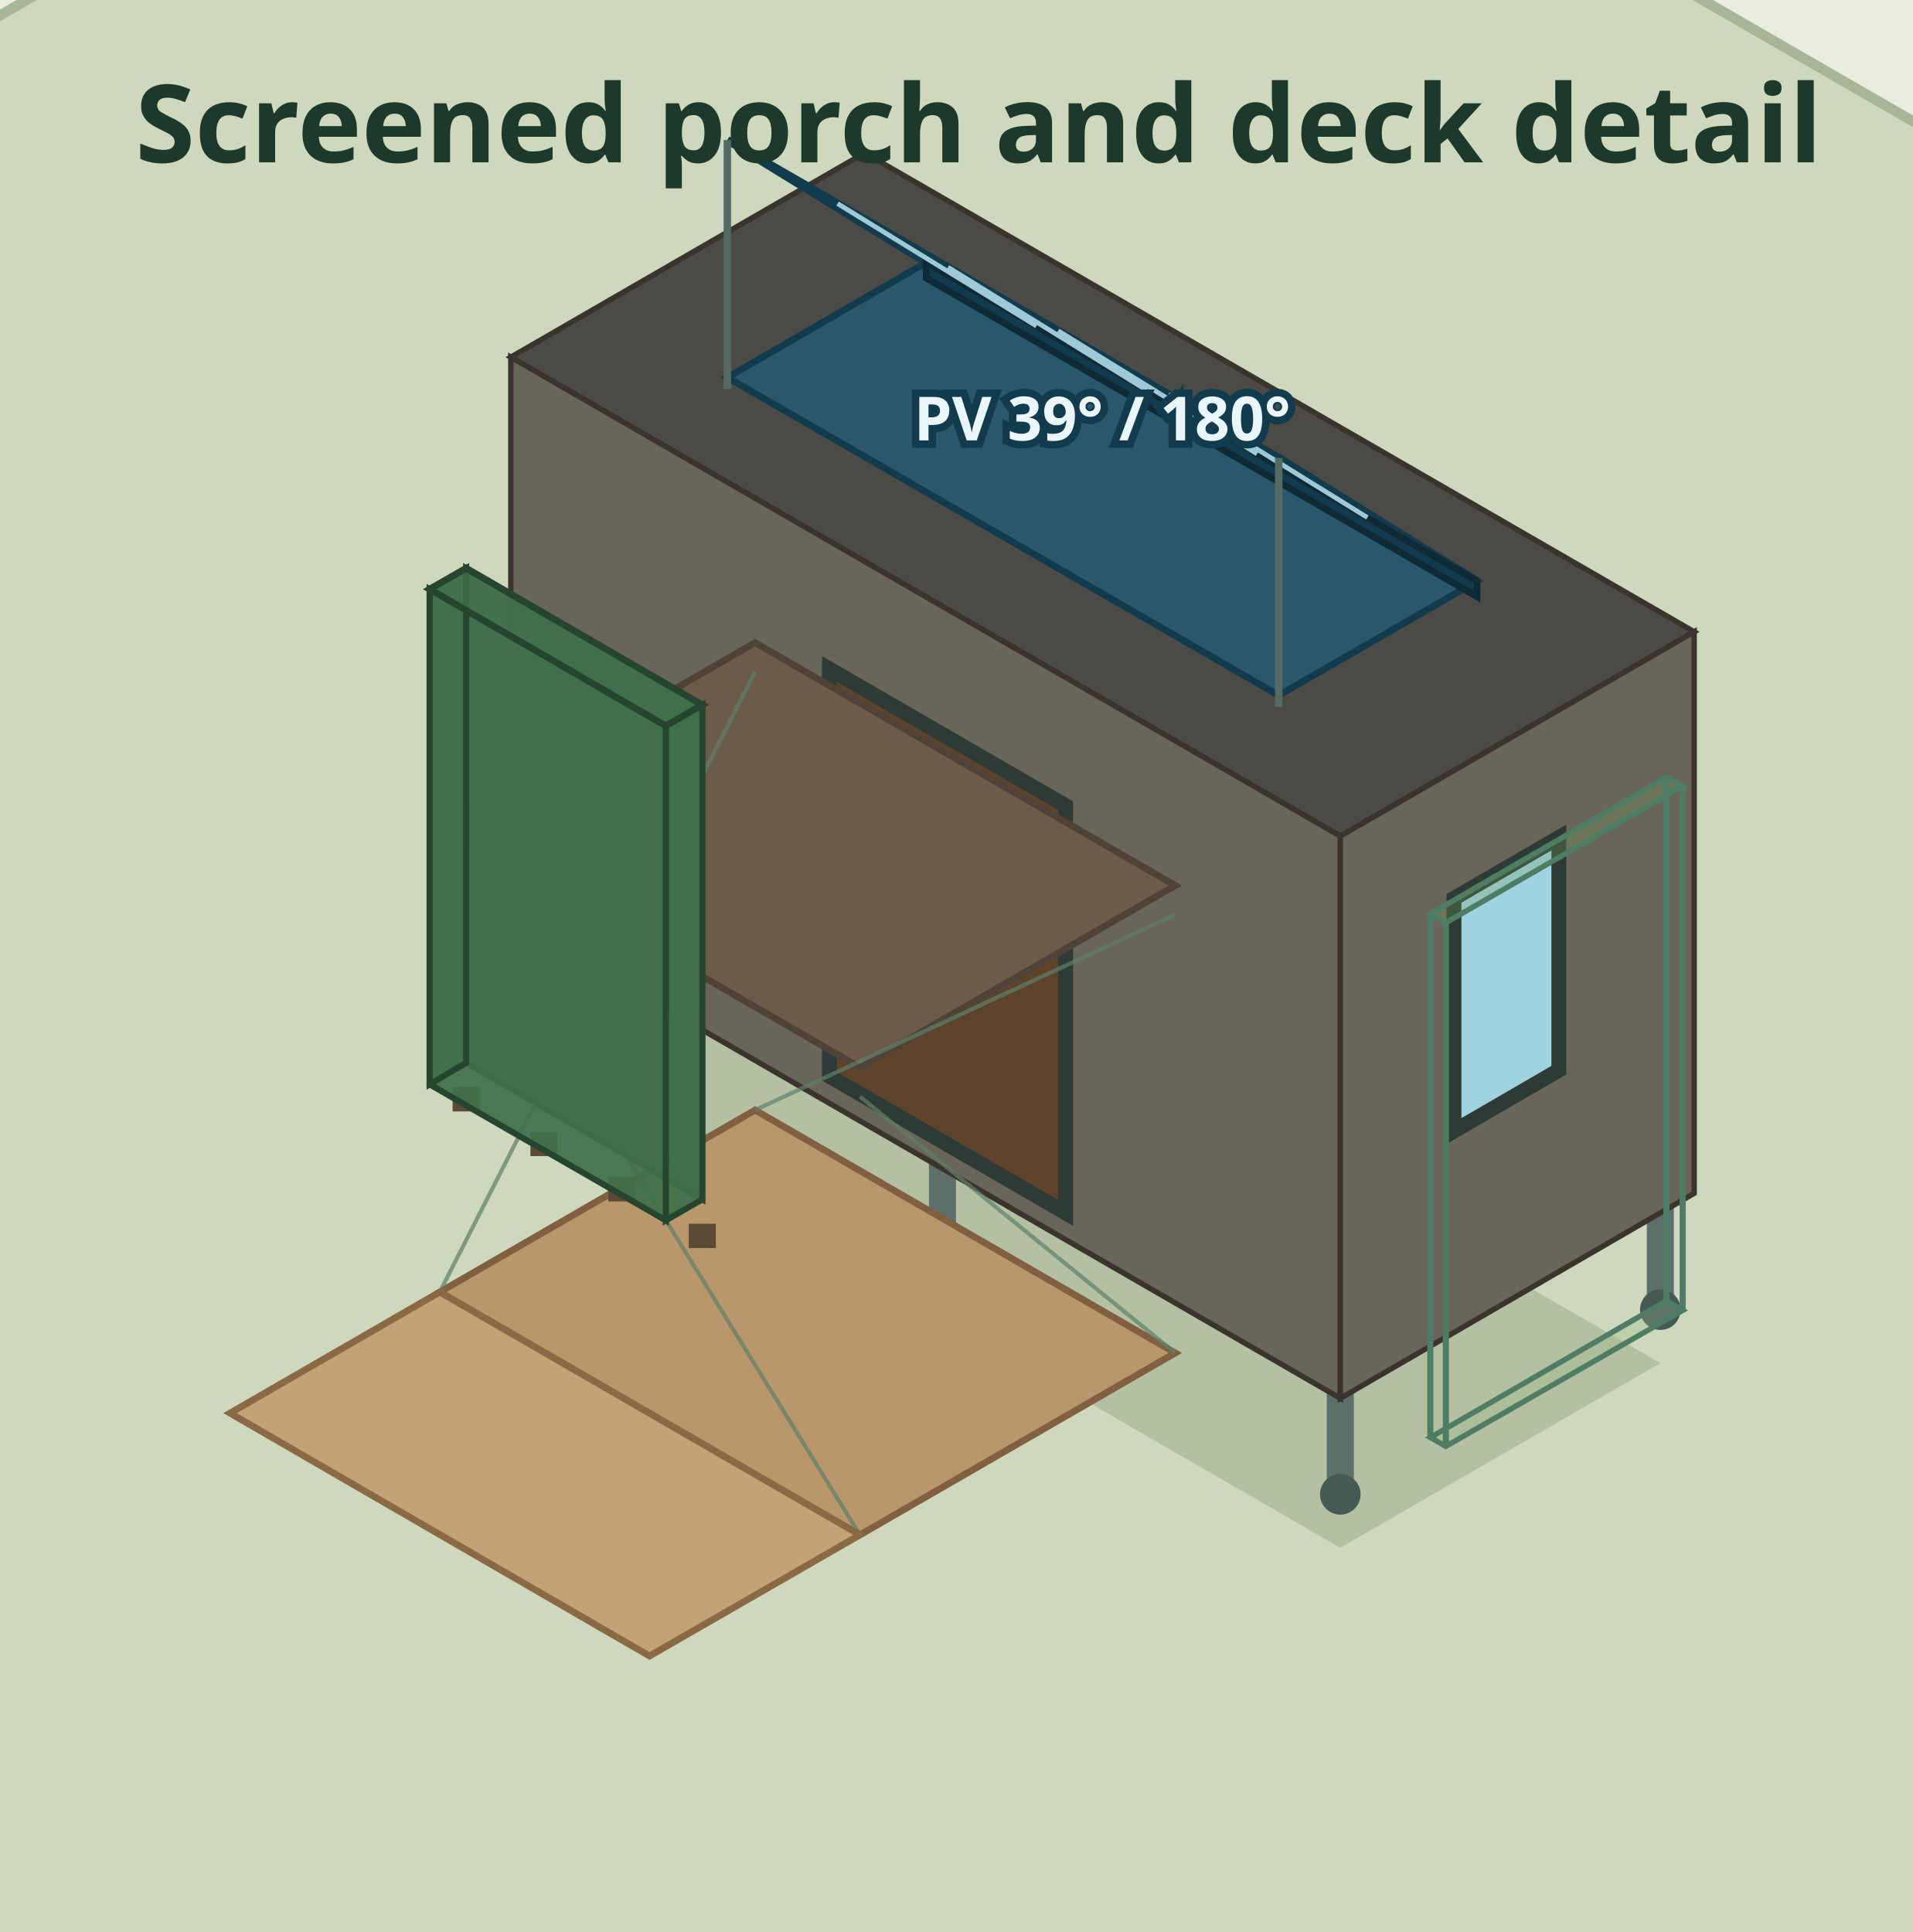
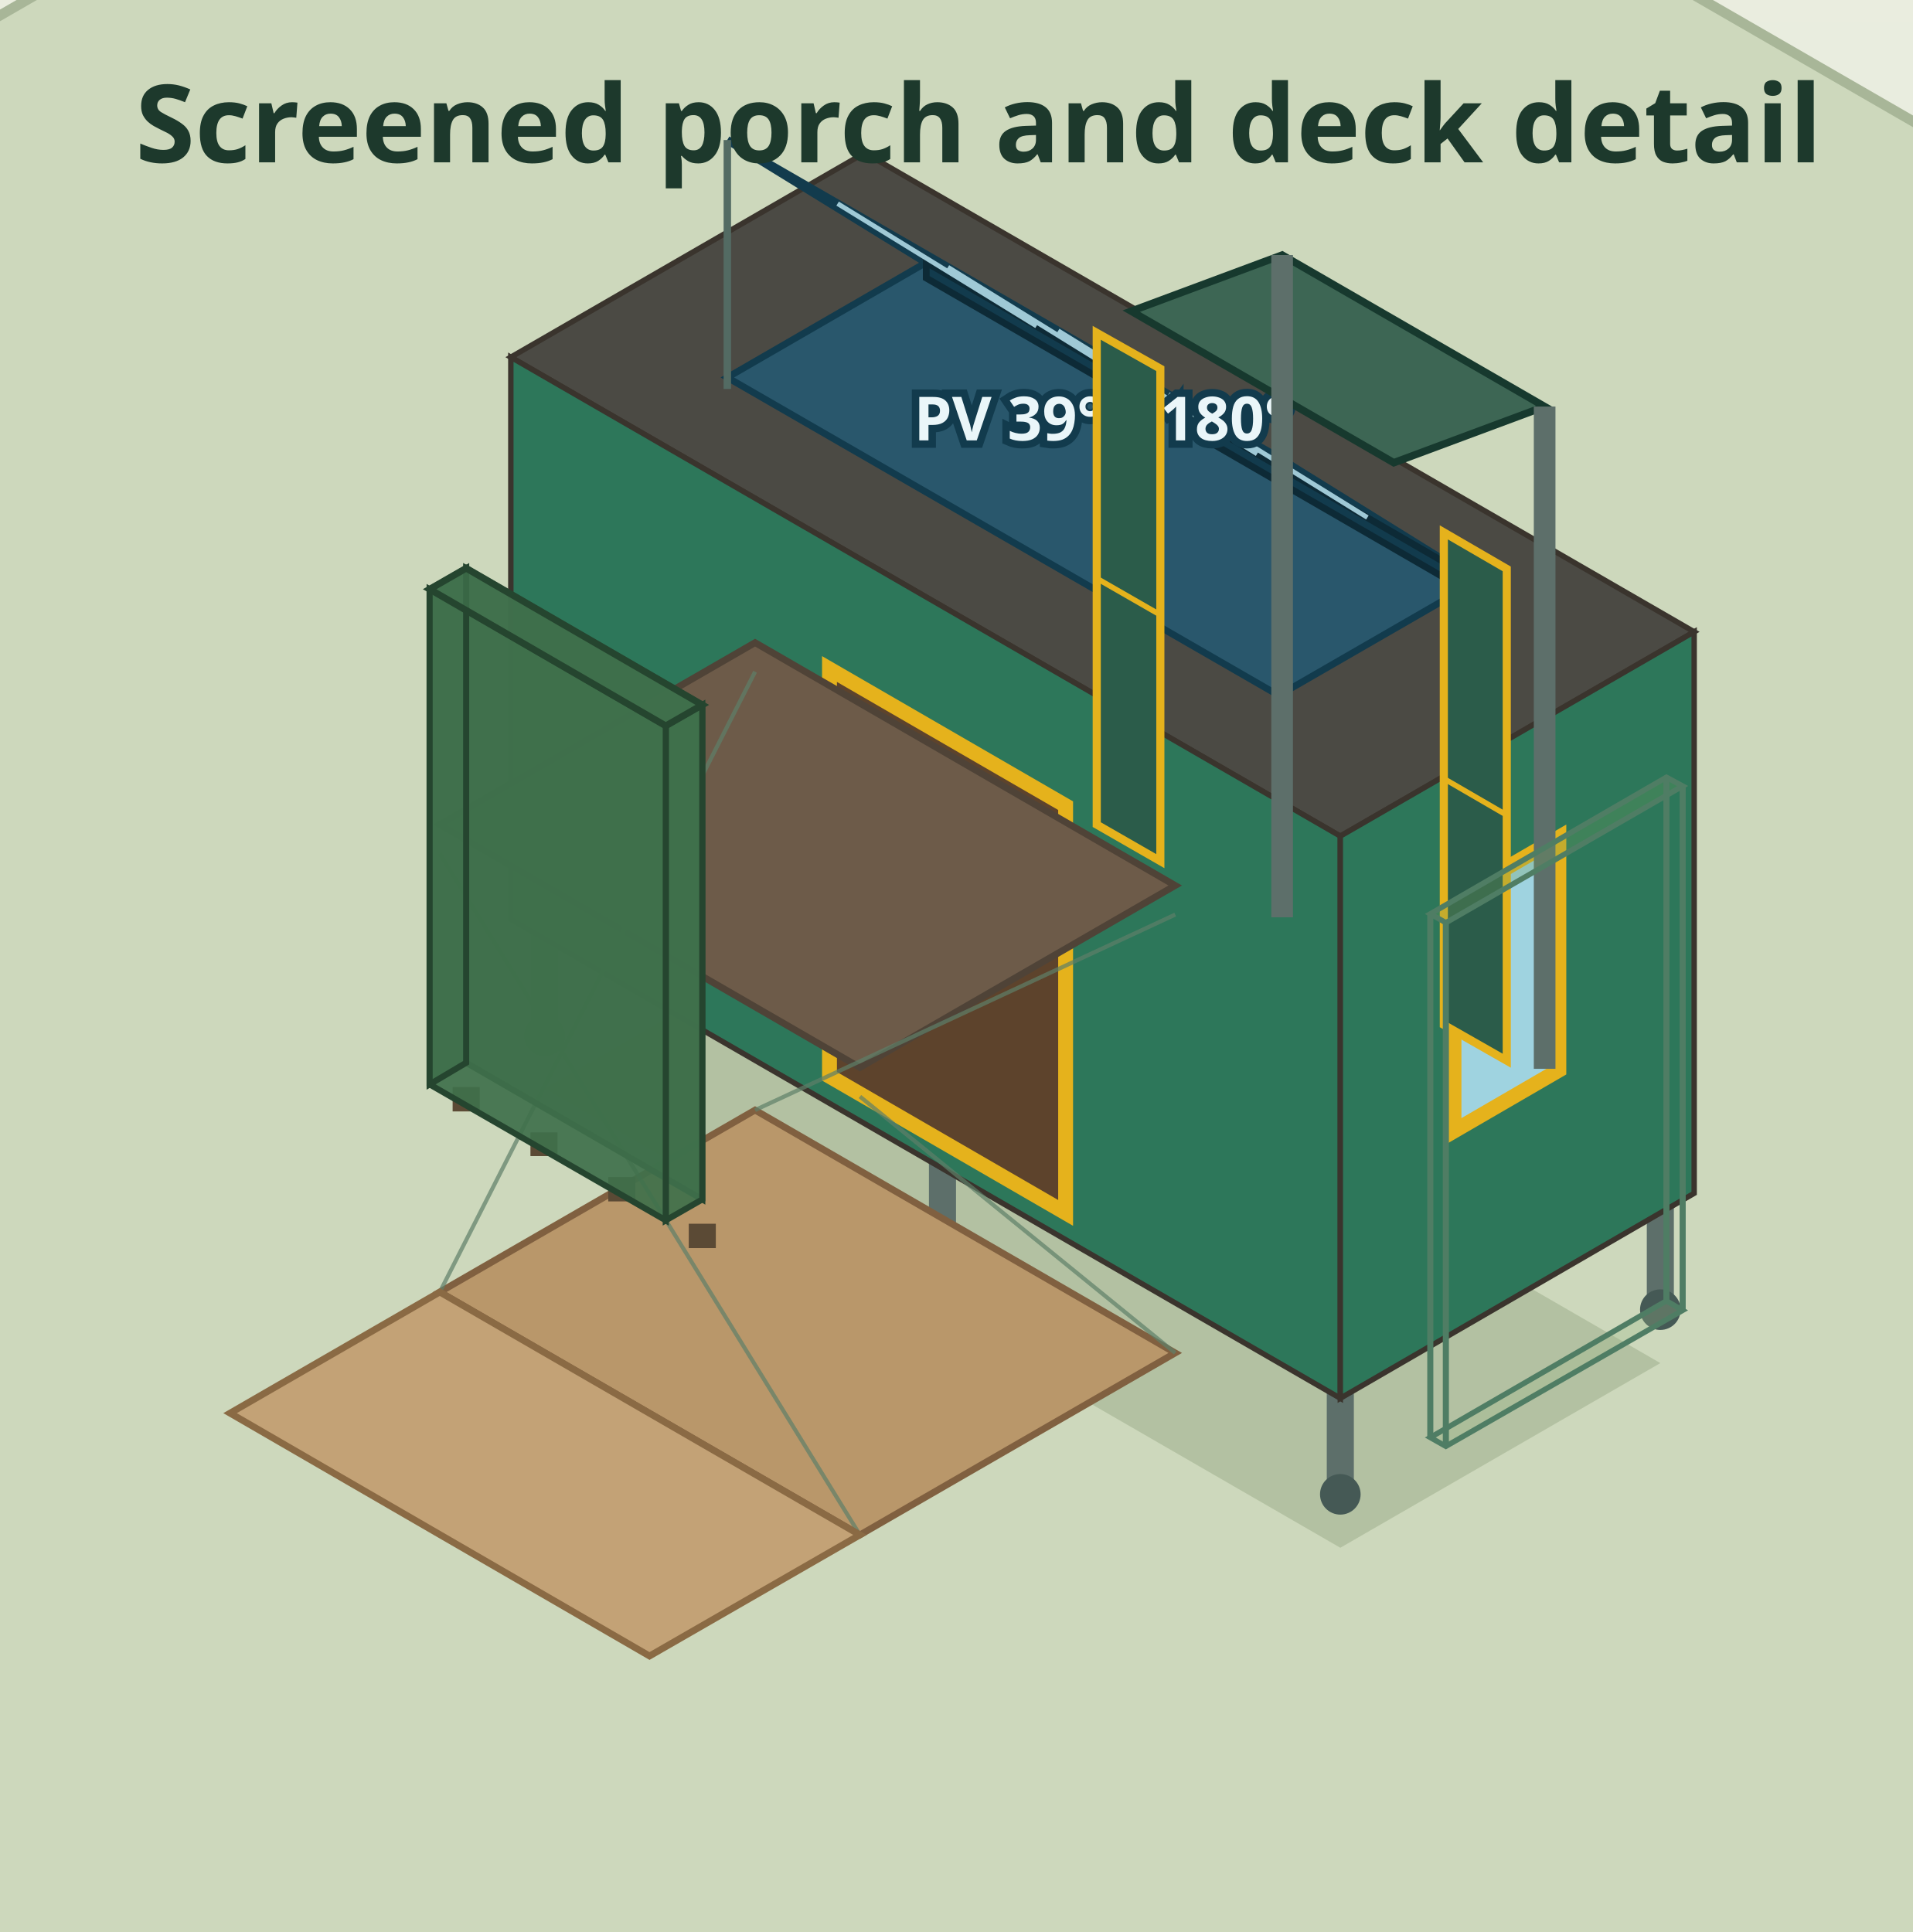
<svg xmlns="http://www.w3.org/2000/svg" viewBox="391.3 175.6 282.7 285.6" role="img" aria-labelledby="concept-micro-studio-porch-t concept-micro-studio-porch-d">
  <defs>
    <linearGradient id="concept-micro-studio-porch-sky" x1="0" y1="0" x2="0" y2="1">
      <stop offset="0" stop-color="#eef0e4" />
      <stop offset="1" stop-color="#dce4d0" />
    </linearGradient>
  </defs>
  <rect width="1040" height="700" fill="url(#concept-micro-studio-porch-sky)" />
  <path d="M519.1 104.1L995 378.8L520.9 652.5L45 377.8Z" fill="#cdd8bc" stroke="#a8b698" stroke-width="1.5" />
  <path d="M519.1 309.2 636.7 377.1 589.4 404.4 471.8 336.5Z" fill="#9eae8d" fill-opacity="0.55" />
  <line x1="519.1" y1="301.4" x2="519.1" y2="284.2" stroke="#5d6f6a" stroke-width="4" />
  <circle cx="519.1" cy="301.4" r="3" fill="#455955" />
  <line x1="636.7" y1="369.2" x2="636.7" y2="352" stroke="#5d6f6a" stroke-width="4" />
  <circle cx="636.7" cy="369.2" r="3" fill="#455955" />
  <line x1="589.4" y1="396.5" x2="589.4" y2="379.3" stroke="#5d6f6a" stroke-width="4" />
  <circle cx="589.4" cy="396.5" r="3" fill="#455955" />
  <line x1="471.8" y1="328.7" x2="471.8" y2="311.5" stroke="#5d6f6a" stroke-width="4" />
  <circle cx="471.8" cy="328.7" r="3" fill="#455955" />
  <line x1="577.9" y1="335.3" x2="577.9" y2="318.1" stroke="#5d6f6a" stroke-width="4" />
  <circle cx="577.9" cy="335.3" r="3" fill="#455955" />
  <line x1="530.6" y1="362.6" x2="530.6" y2="345.4" stroke="#5d6f6a" stroke-width="4" />
  <circle cx="530.6" cy="362.6" r="3" fill="#455955" />
  <path d="M519.1 198.2 641.7 269 589.4 299.2 466.8 228.4Z" fill="#4b4a44" stroke="#3a342d" stroke-width="0.8" />
-   <path d="M466.8 311.5 589.4 382.3 589.4 299.2 466.8 228.4Z" fill="#696558" stroke="#3a342d" stroke-width="0.8" />
-   <path d="M641.7 352 589.4 382.3 589.4 299.2 641.7 269Z" fill="#696558" stroke="#3a342d" stroke-width="0.8" />
-   <path d="M513.9 334.7 548.8 354.9 548.8 294.7 513.9 274.5Z" fill="#5d432c" stroke="#2d3a35" stroke-width="2.2" />
-   <path d="M621.7 333.8 606.2 342.8 606.2 308.4 621.7 299.4Z" fill="#9fd3e0" stroke="#2d3a35" stroke-width="2.2" />
+   <path d="M466.8 311.5 589.4 382.3 589.4 299.2 466.8 228.4Z" fill="#2d775a" stroke="#3a342d" stroke-width="0.8" />
+   <path d="M641.7 352 589.4 382.3 589.4 299.2 641.7 269Z" fill="#2d775a" stroke="#3a342d" stroke-width="0.8" />
+   <path d="M513.9 334.7 548.8 354.9 548.8 294.7 513.9 274.5Z" fill="#5d432c" stroke="#e5b21c" stroke-width="2.2" />
+   <path d="M621.7 333.8 606.2 342.8 606.2 308.4 621.7 299.4Z" fill="#9fd3e0" stroke="#e5b21c" stroke-width="2.2" />
  <path d="M609.6 261.5 528.2 214.4 498.8 231.4 580.3 278.4Z" fill="#245a73" fill-opacity="0.85" stroke="#123b4d" stroke-width="1" />
  <path d="M609.6 261.5 528.2 214.4 498.8 196.3 580.3 243.3Z" fill="#2f6d88" fill-opacity="0.9" stroke="#123b4d" stroke-width="1.2" />
  <path d="M609.6 261.5 528.2 214.4 528.2 216.7 609.6 263.8Z" fill="#123b4d" stroke="#0d2a36" stroke-width="1" />
  <line x1="593.4" y1="252.1" x2="564" y2="233.9" stroke="#9fc9d6" stroke-width="0.7" />
  <line x1="577.1" y1="242.7" x2="547.7" y2="224.5" stroke="#9fc9d6" stroke-width="0.7" />
  <line x1="560.8" y1="233.3" x2="531.4" y2="215.1" stroke="#9fc9d6" stroke-width="0.7" />
  <line x1="544.5" y1="223.8" x2="515.1" y2="205.7" stroke="#9fc9d6" stroke-width="0.7" />
  <line x1="498.8" y1="233.1" x2="498.8" y2="196.3" stroke="#536b63" stroke-width="1.1" />
  <line x1="580.3" y1="280.1" x2="580.3" y2="243.3" stroke="#536b63" stroke-width="1.1" />
  <text x="554.2" y="240.7" text-anchor="middle" font-family="system-ui, sans-serif" font-size="9" font-weight="800" fill="#eaf6f9" stroke="#123b4d" stroke-width="2.2" paint-order="stroke">PV 39° / 180°</text>
+   <path d="M558.5 221.6 597.3 244 619.6 235.7 580.8 213.3Z" fill="#3d6654" stroke="#17392e" stroke-width="1.1" />
+   <line x1="580.8" y1="311.2" x2="580.8" y2="213.3" stroke="#5d6f6a" stroke-width="3.2" />
+   <line x1="619.6" y1="333.6" x2="619.6" y2="235.7" stroke="#5d6f6a" stroke-width="3.2" />
+   <path d="M553.4 297.5 562.8 302.9 562.8 230.1 553.4 224.8Z" fill="#2b5c4a" stroke="#e5b21c" stroke-width="1.2" />
+   <line x1="553.4" y1="261.1" x2="562.8" y2="266.5" stroke="#e5b21c" stroke-width="0.8" />
+   <path d="M604.7 327.1 614 332.4 614 259.7 604.7 254.3Z" fill="#2b5c4a" stroke="#e5b21c" stroke-width="1.2" />
+   <line x1="604.7" y1="290.7" x2="614" y2="296.1" stroke="#e5b21c" stroke-width="0.8" />
  <path d="M502.9 339.7 565 375.6 518.4 402.5 456.3 366.6Z" fill="#b9976a" stroke="#806040" stroke-width="1" />
  <path d="M502.9 270.6 565 306.5 518.4 333.4 456.3 297.5Z" fill="#6d5b49" stroke="#4f4337" stroke-width="1" />
  <path d="M502.9 339.7L565 310.8" stroke="#5e8069" stroke-width="0.6" stroke-opacity="0.7" />
  <path d="M565 375.6L518.4 337.7" stroke="#5e8069" stroke-width="0.6" stroke-opacity="0.7" />
  <path d="M518.4 402.5L456.3 301.8" stroke="#5e8069" stroke-width="0.6" stroke-opacity="0.7" />
  <path d="M456.3 366.6L502.9 274.9" stroke="#5e8069" stroke-width="0.6" stroke-opacity="0.7" />
  <path d="M637.6 367.9 640 369.3 605 389.4 602.7 388.1Z" fill="#9ab886" fill-opacity="0.3" stroke="#4f7d64" stroke-width="0.8" />
  <path d="M637.6 290.5 640 291.8 605 312 602.7 310.7Z" fill="#6f9d5b" fill-opacity="0.28" stroke="#4f7d64" stroke-width="0.8" />
  <path d="M637.6 367.9L637.6 290.5" stroke="#4f7d64" stroke-width="0.9" />
  <path d="M640 369.3L640 291.8" stroke="#4f7d64" stroke-width="0.9" />
  <path d="M605 389.4L605 312" stroke="#4f7d64" stroke-width="0.9" />
  <path d="M602.7 388.1L602.7 310.7" stroke="#4f7d64" stroke-width="0.9" />
  <path d="M456.3 366.6 518.4 402.5 487.3 420.4 425.3 384.5Z" fill="#c3a276" stroke="#8a6a44" stroke-width="1" />
  <line x1="460.2" y1="339.9" x2="460.2" y2="336.3" stroke="#5b4a35" stroke-width="4" />
  <line x1="471.7" y1="346.5" x2="471.7" y2="343" stroke="#5b4a35" stroke-width="4" />
  <line x1="483.2" y1="353.2" x2="483.2" y2="349.6" stroke="#5b4a35" stroke-width="4" />
  <line x1="495.1" y1="360.1" x2="495.1" y2="356.5" stroke="#5b4a35" stroke-width="4" />
  <path d="M460.2 332.7 495.1 352.9 495.1 279.8 460.2 259.6Z" fill="#3f704b" fill-opacity="0.92" stroke="#25452f" stroke-width="0.9" />
  <path d="M495.1 352.9 489.7 356 489.7 282.9 495.1 279.8Z" fill="#3f704b" fill-opacity="0.92" stroke="#25452f" stroke-width="0.9" />
  <path d="M489.7 356 454.8 335.9 454.8 262.7 489.7 282.9Z" fill="#3f704b" fill-opacity="0.92" stroke="#25452f" stroke-width="0.9" />
  <path d="M454.8 335.9 460.2 332.7 460.2 259.6 454.8 262.7Z" fill="#3f704b" fill-opacity="0.92" stroke="#25452f" stroke-width="0.9" />
  <path d="M460.2 259.6 495.1 279.8 489.7 282.9 454.8 262.7Z" fill="#3f704b" fill-opacity="0.8" stroke="#25452f" stroke-width="1" />
  <text x="30" y="46" font-family="system-ui, sans-serif" font-size="22" font-weight="800" fill="#1d392c">Micro Studio</text>
  <text x="30" y="68" font-family="system-ui, sans-serif" font-size="12" fill="#40583f">Screened porch and deck detail · cropped from the same geometry</text>
  <text x="411.3" y="199.6" font-family="system-ui, sans-serif" font-size="16" font-weight="800" fill="#1d392c">Screened porch and deck detail</text>
  <g aria-hidden="true">
    <circle cx="996" cy="44" r="22" fill="#fffdf7" fill-opacity="0.9" stroke="#b9c3b2" />
    <path d="M996 28l6 30l-6 -8l-6 8z" fill="#1d392c" />
    <text x="996" y="76" text-anchor="middle" font-size="10" font-weight="700" font-family="system-ui, sans-serif" fill="#1d392c">N</text>
  </g>
  <text x="30" y="682" font-family="system-ui, sans-serif" font-size="10" fill="#5e6a58">Illustrative concept · generated from the same geometry as the plan · not for construction · Containers Hamlet Design Lab · CC BY-SA 4.0</text>
</svg>
